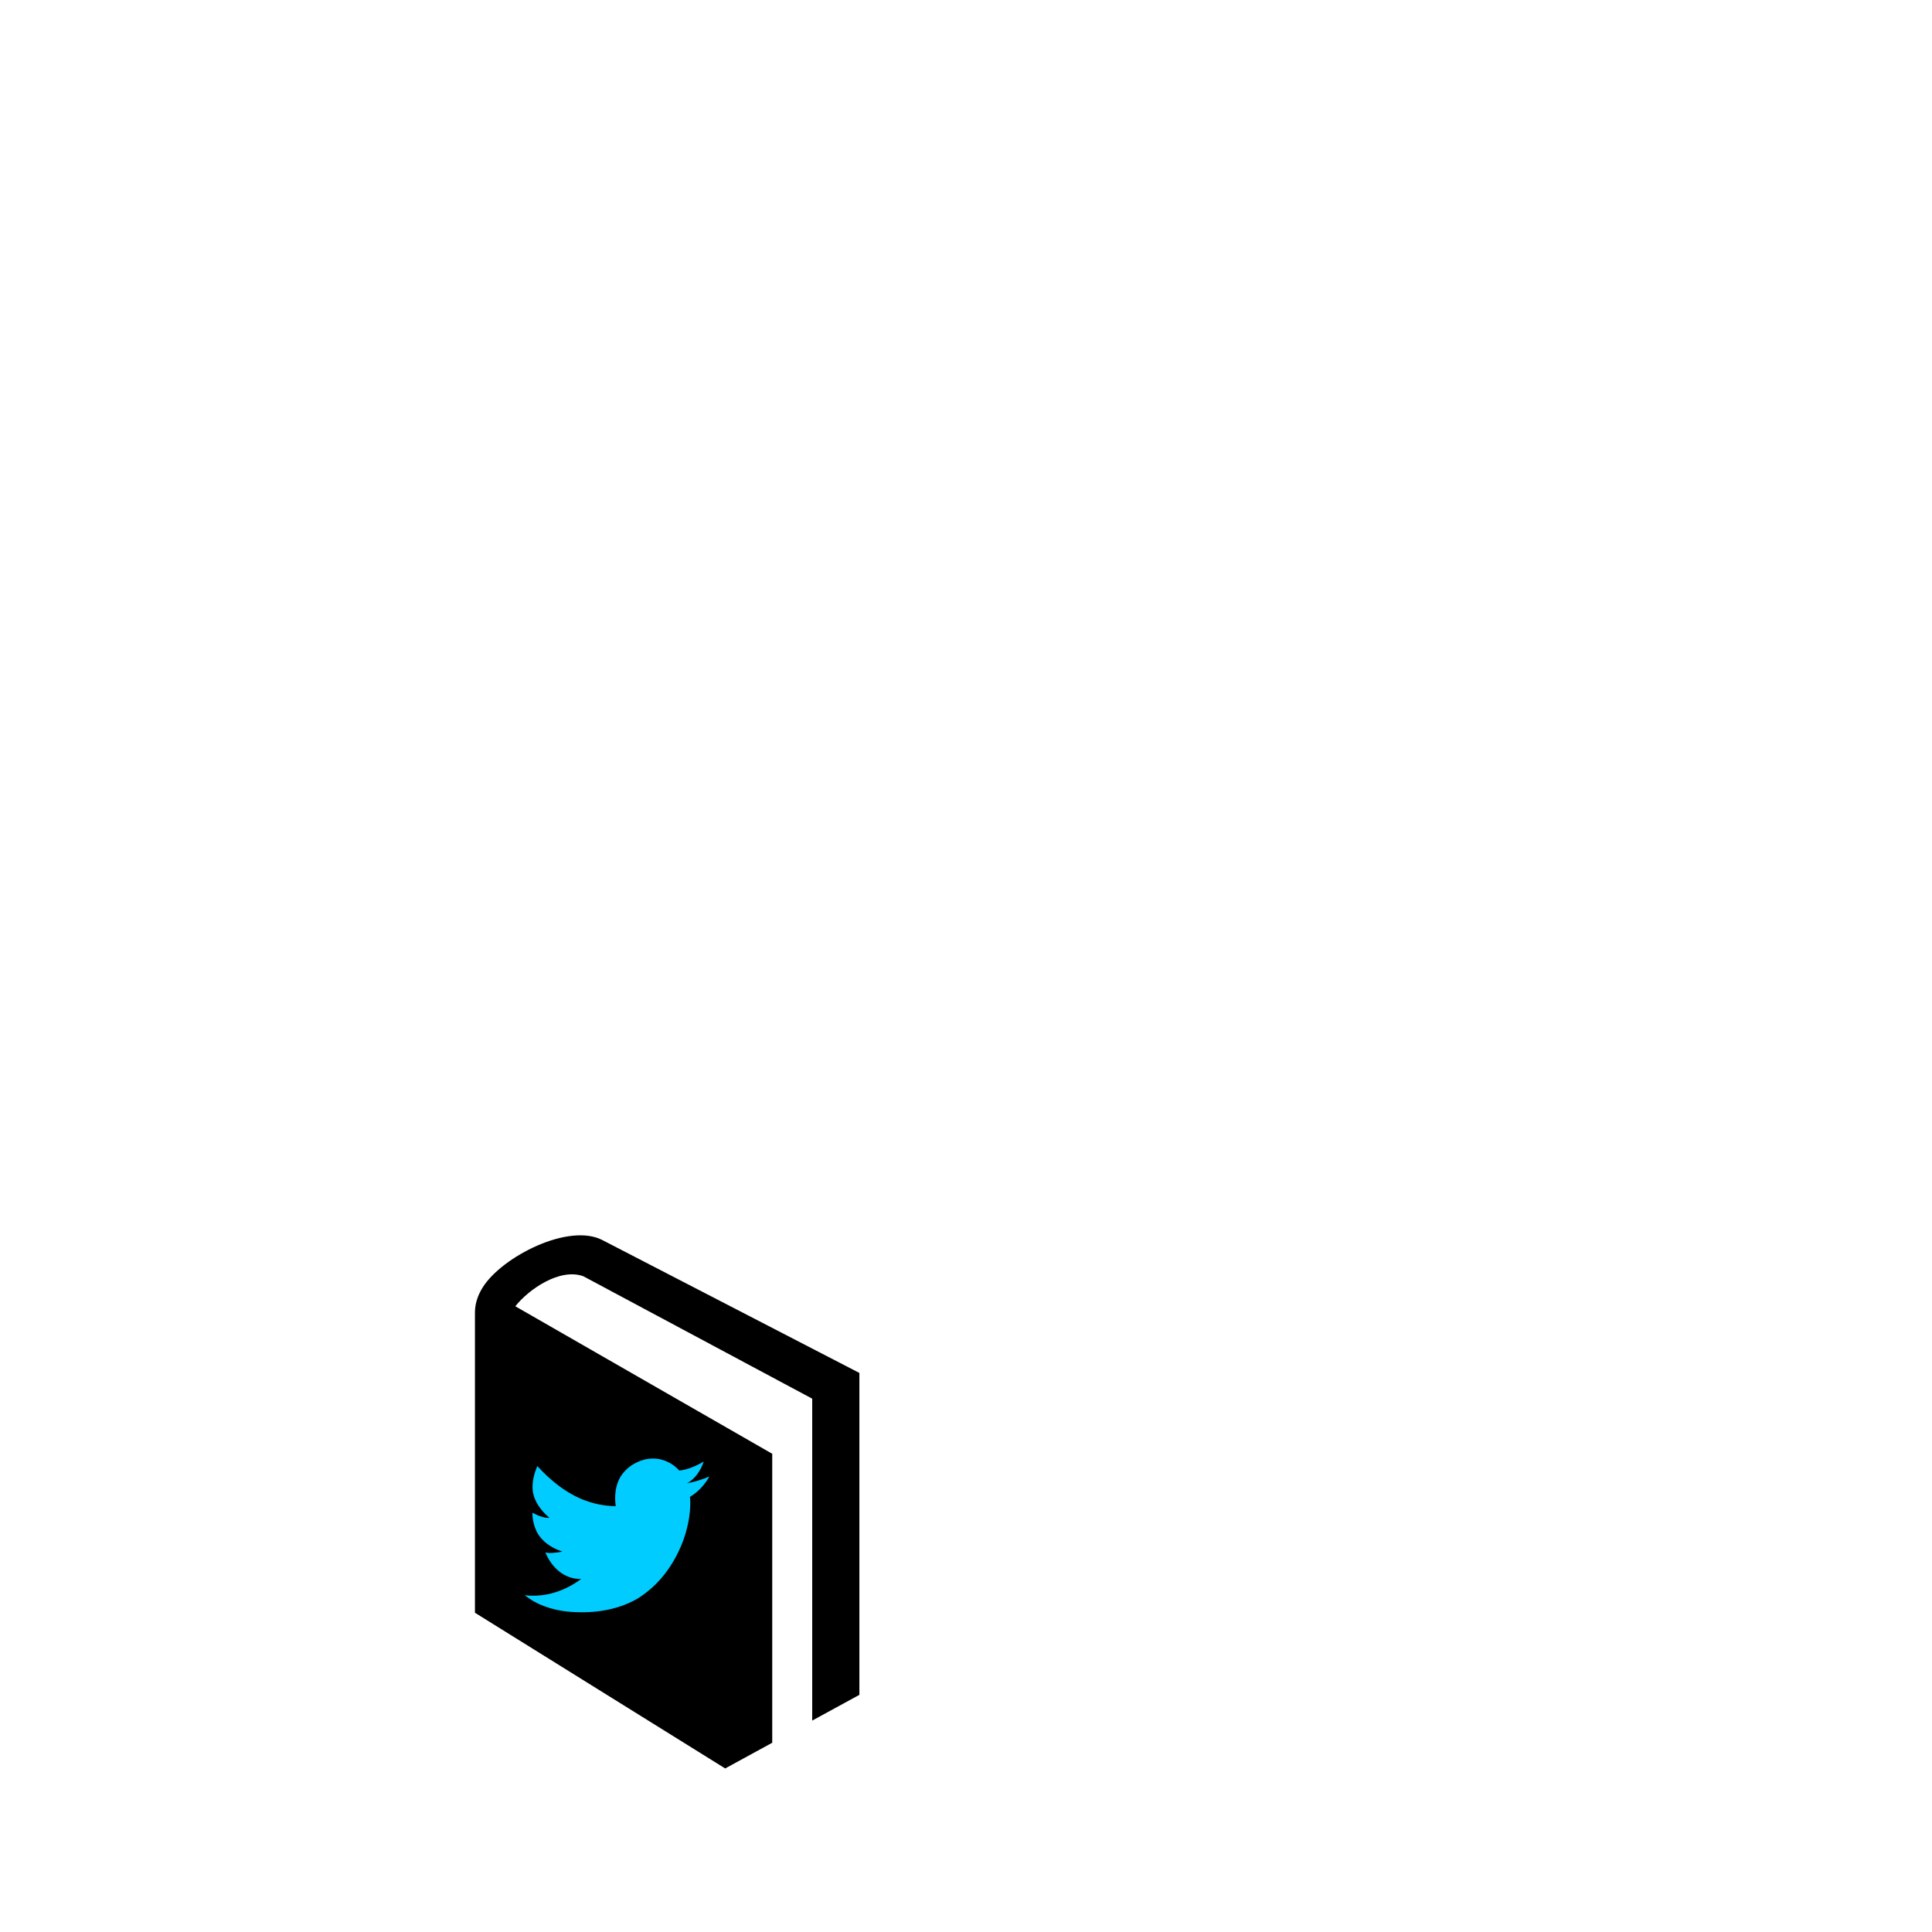
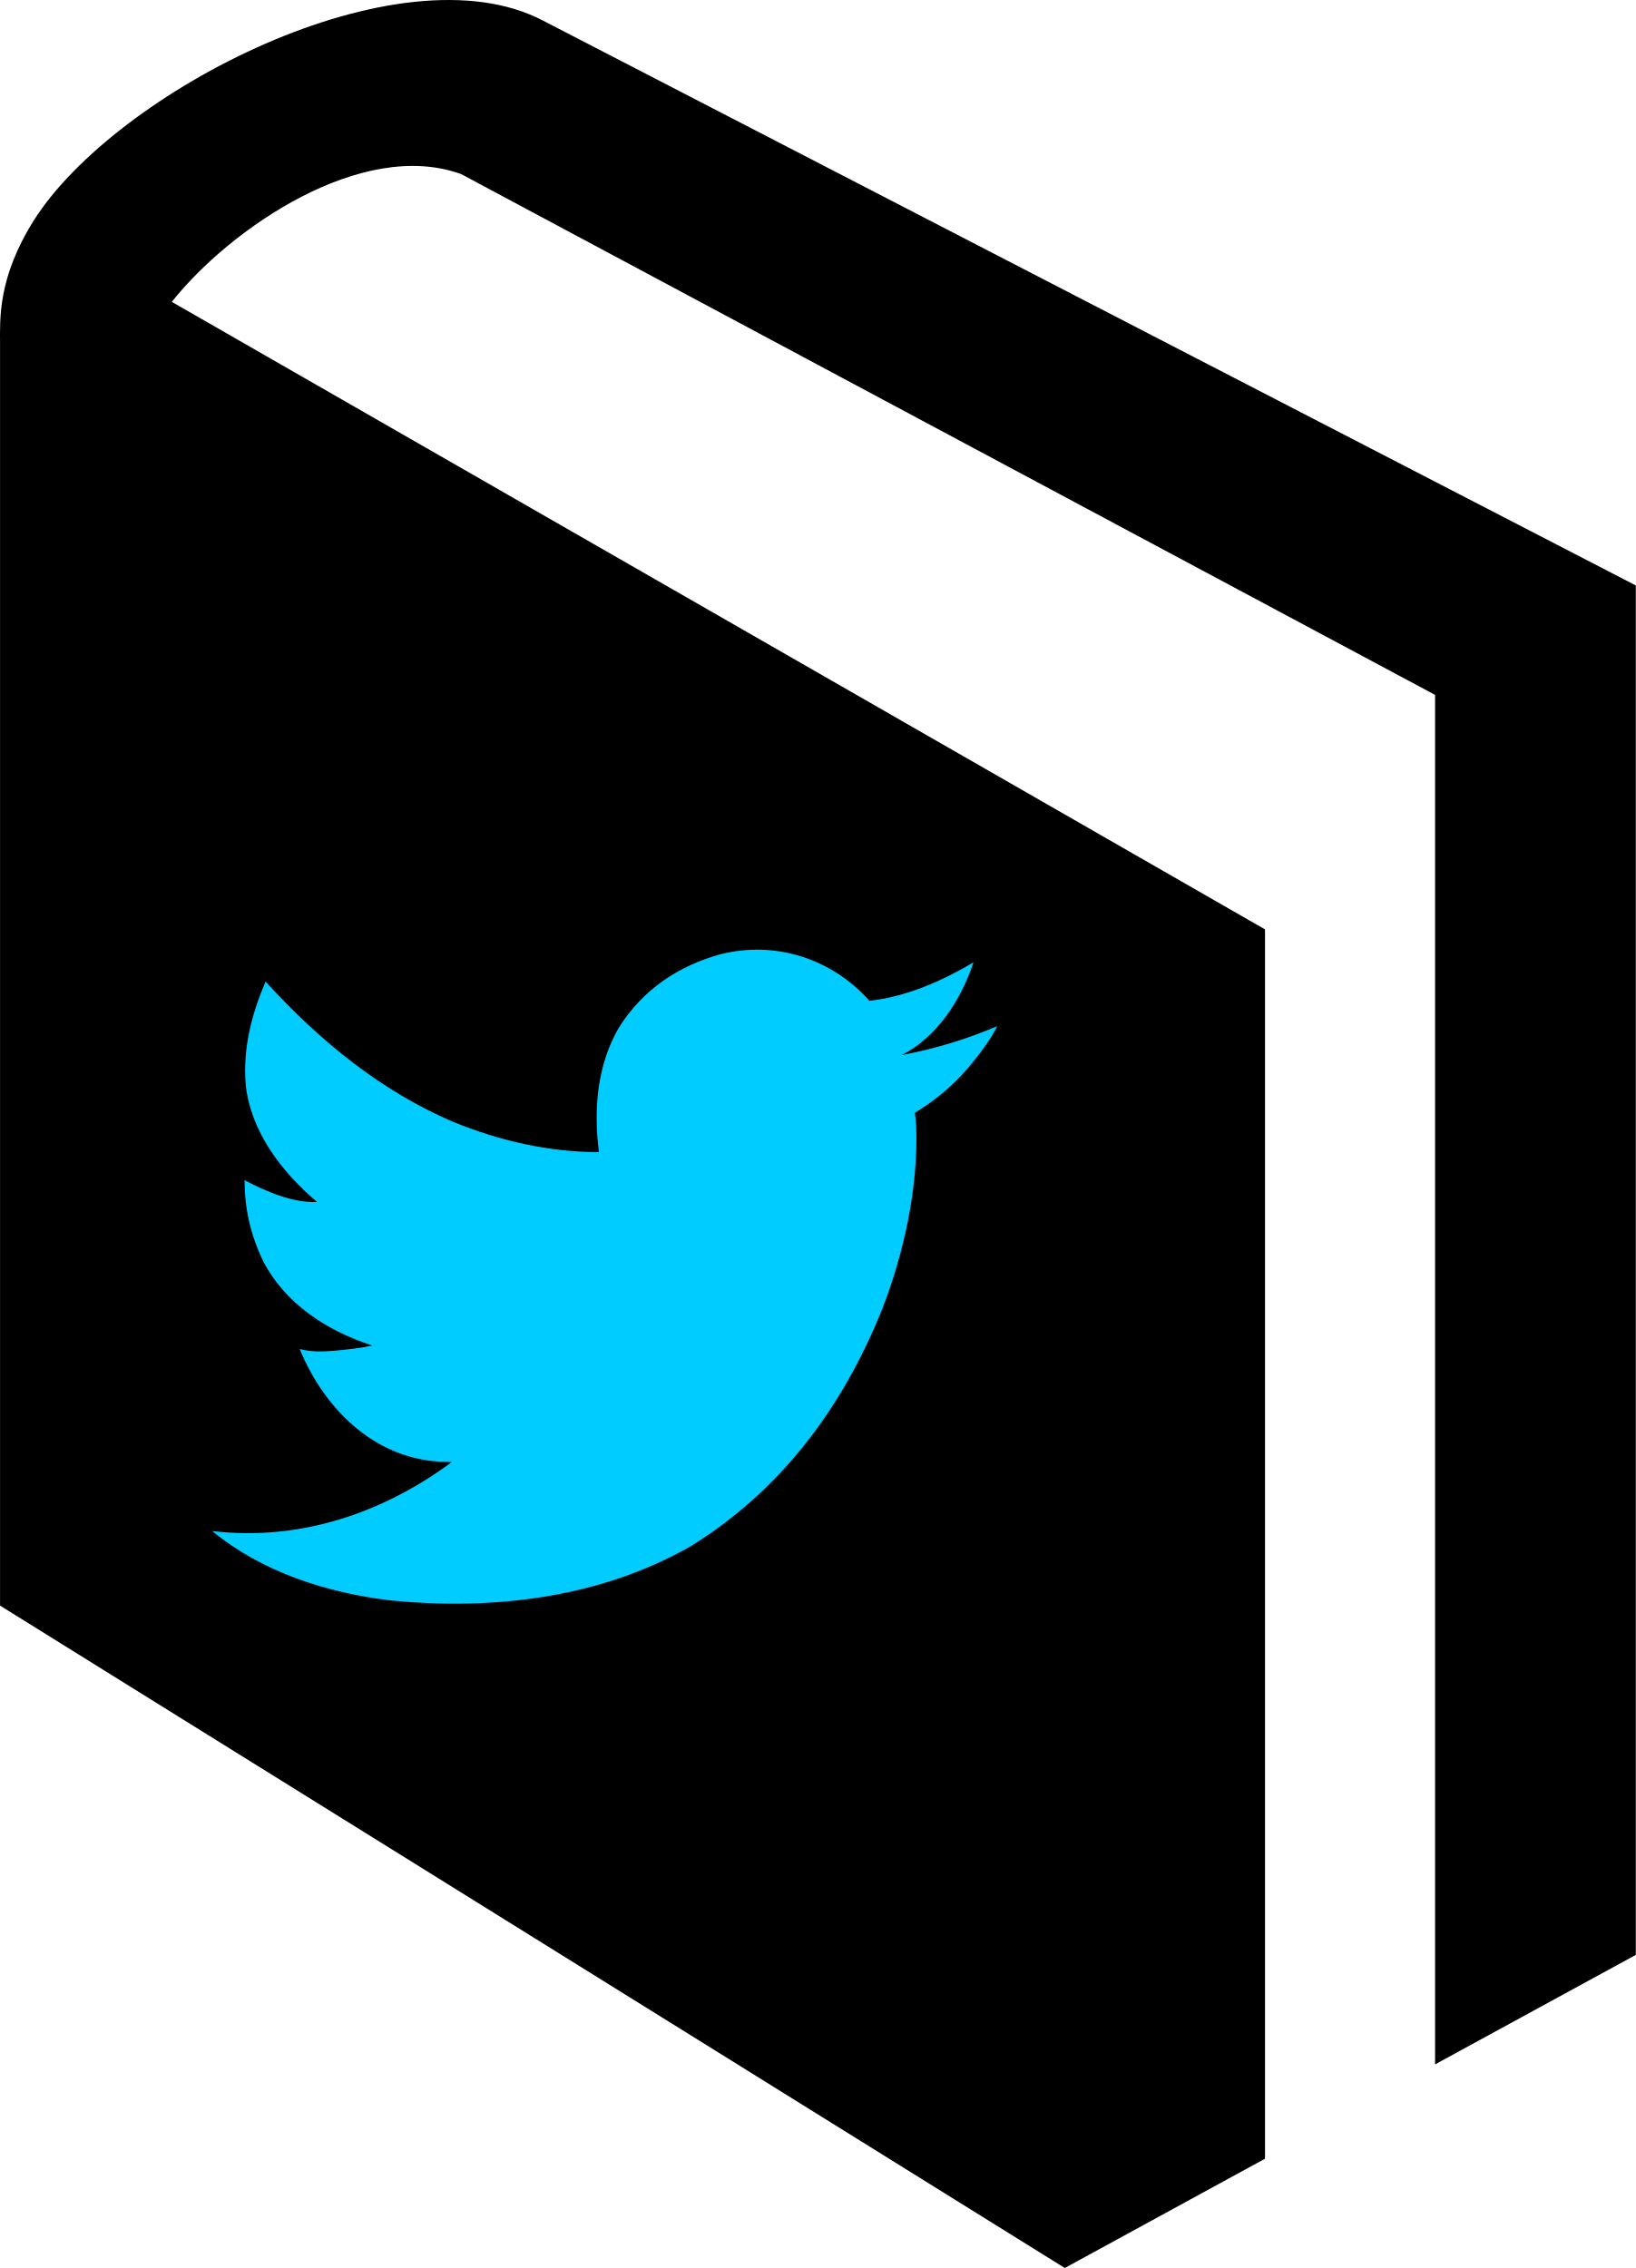
- <svg xmlns="http://www.w3.org/2000/svg" width="512" height="512" id="svg2" version="1.0">
+ <svg xmlns="http://www.w3.org/2000/svg" width="101.883" height="141.284" id="svg2" version="1.0">
  <defs id="defs4" />
-   <g id="layer1" transform="translate(-374.2178,-62.23637)">
+   <g id="layer1" transform="translate(-500.0806,-389.6088)">
    <g id="g2985" transform="matrix(0.3462853,0,0,0.3462853,326.9101,347.0527)">
      <path id="path2989" d="m 597.807,126.632 c -25.911,-13.639 -76.977,12.714 -91.646,35.914 -6.536,10.381 -6.073,17.863 -6.073,22.108 l 0,227.078 191.503,119.161 36.012,-19.663 -1.8e-4,-221.147 -196.623,-112.888 c 10.551,-13.279 34.282,-29.472 52.075,-22.969 l 175.138,93.675 4e-5,246.361 36.104,-19.698 1.3e-4,-246.351 z" />
      <g style="fill:#00ccff" transform="matrix(0.1573982,0,0,-0.1573982,526.4344,401.1468)" id="g6380">
        <path style="fill:#00ccff" d="M 972,595 C 966,582.333 954.833,566.333 938.5,547 922.167,527.667 902,510.667 878,496 c 0.667,-5.333 1.167,-10.333 1.5,-15 C 882.089,409.151 864.879,334.604 841,272.5 794.716,157.032 723.795,64.101 622.5,1 516.868,-59.589 393.847,-72.476 280.5,-61.5 205.252,-52.858 131.087,-28.286 75,18 177.582,5.737 273.315,40.635 349,97 264.927,94.873 203.842,155.689 175,226 c 13.001,-3.407 26.602,-2.996 39,-2 15.261,1.433 29.748,2.865 44,6 -53.608,17.296 -100.516,49.092 -125,97 -14.362,30.357 -20.846,59.264 -21,92 25.12,-13.226 55.336,-26.115 83,-25 -41.779,35.392 -75.273,80.624 -81.5,132.5 -3.931,43.255 6.893,82.74 22.5,119.5 62.497,-68.684 132.617,-125.208 213.5,-160 55.313,-22.651 110.469,-34.764 167.5,-35 -6.583,50.938 -1.464,100.202 22.5,142 28.204,44.938 69.352,71.011 115.5,84 66.032,16.932 130.436,-6.985 171,-53 43.744,4.725 85.649,24.132 119,44 -14.171,-42.914 -41.765,-85.583 -82,-106 38.31,7.095 74.864,18.435 109,33 z" id="path6382" />
      </g>
    </g>
  </g>
</svg>
